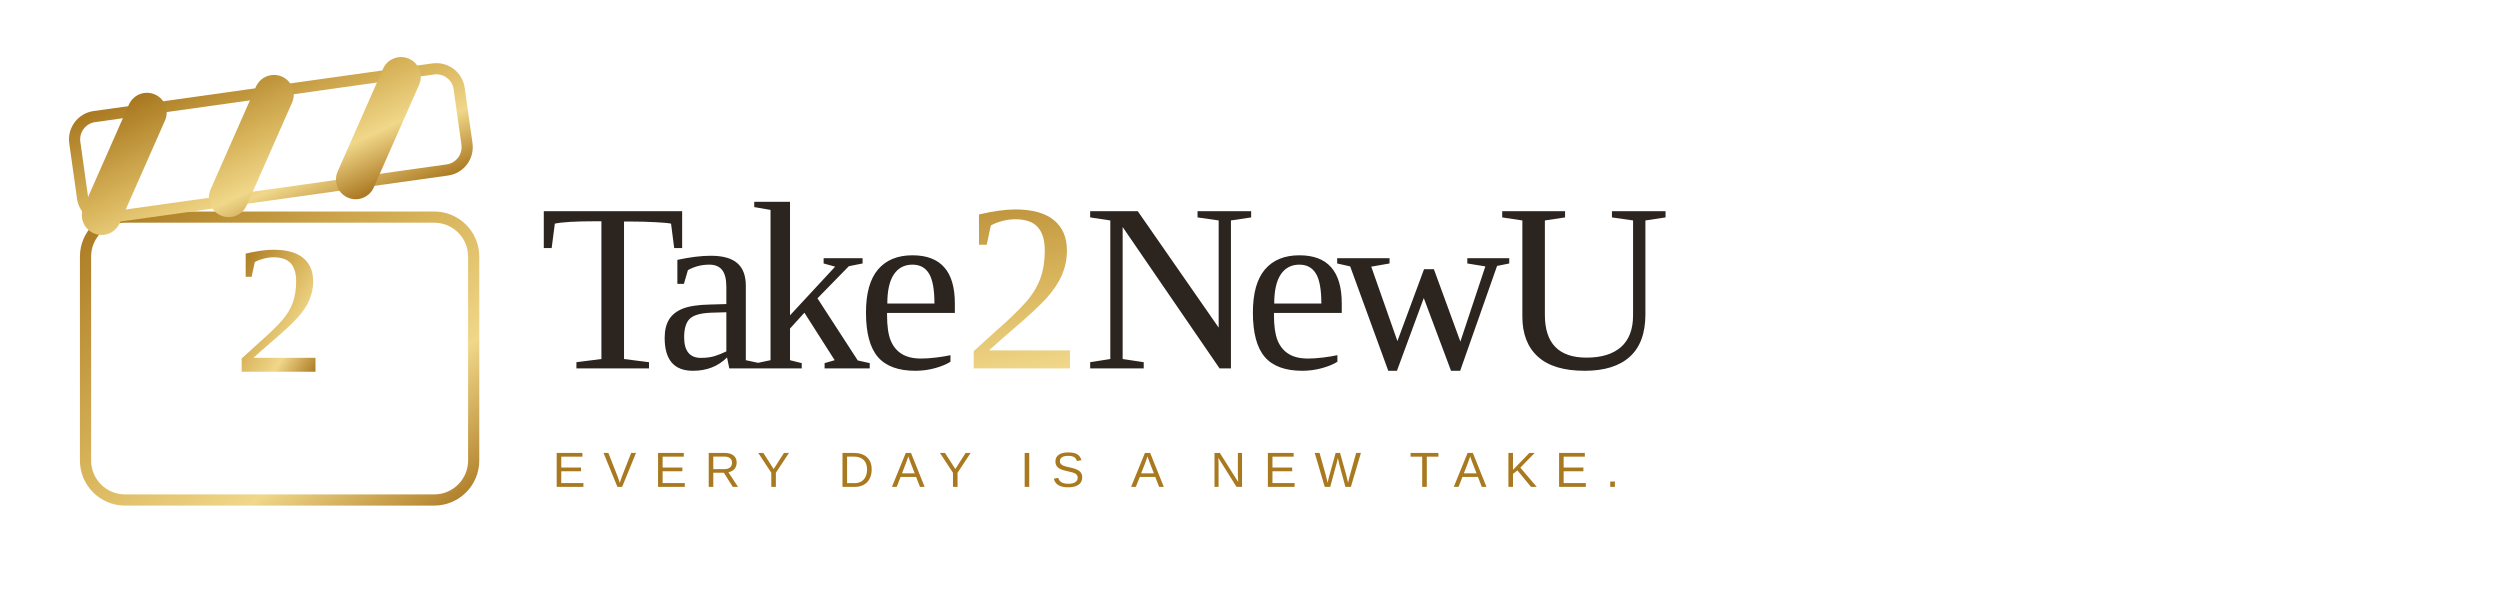
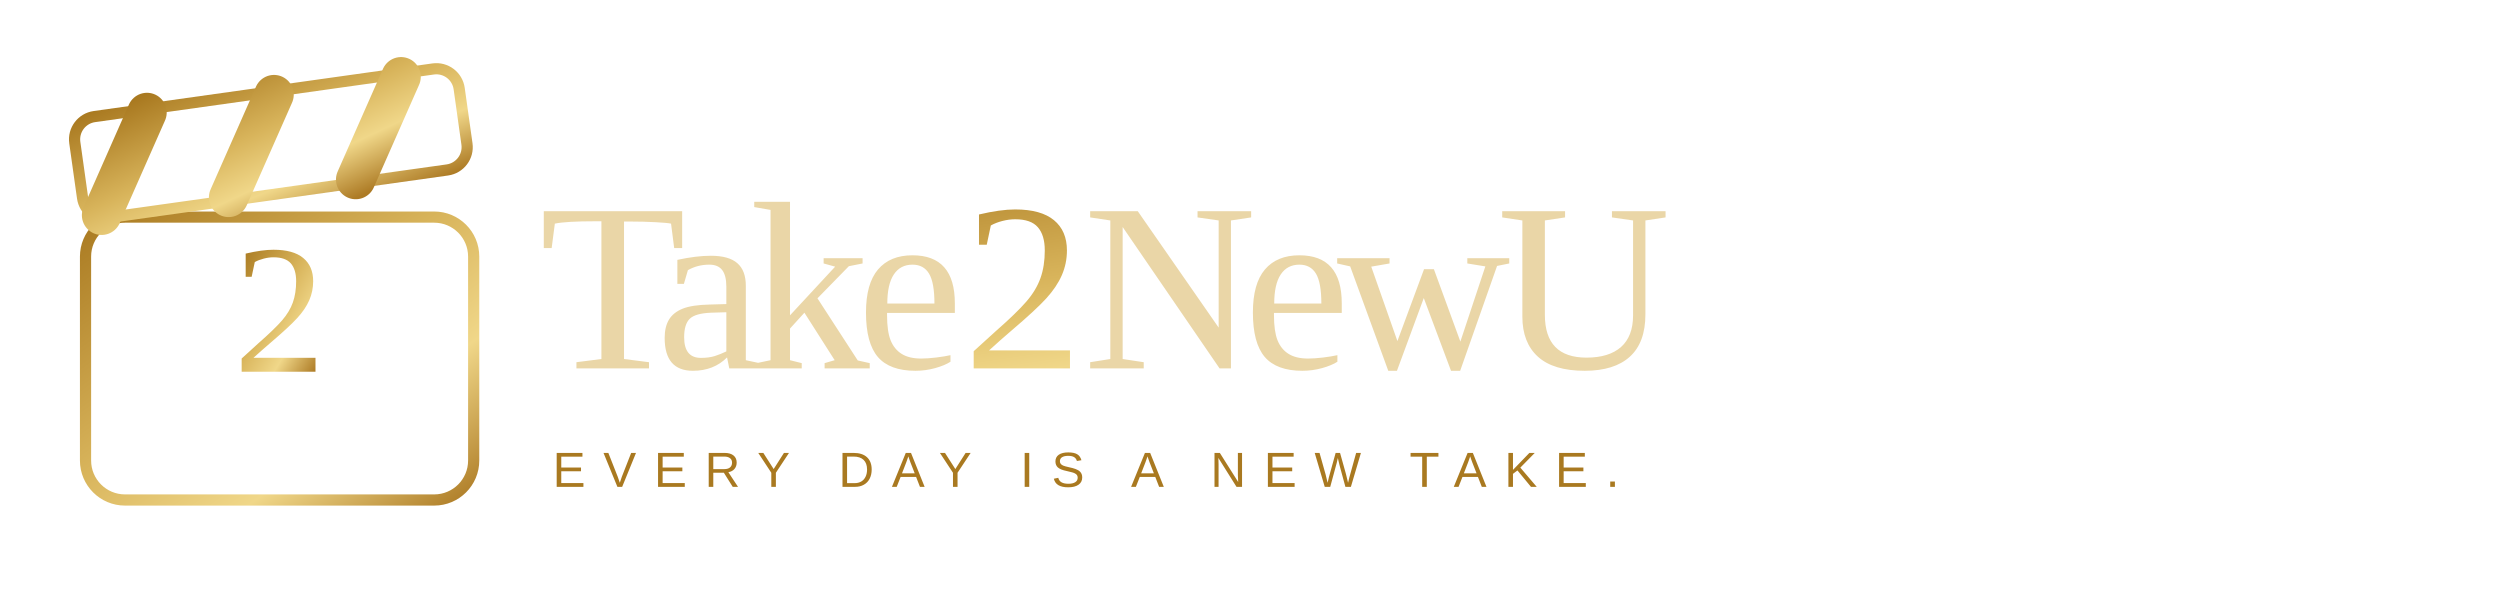
<svg xmlns="http://www.w3.org/2000/svg" viewBox="0 0 760 180" role="img" aria-labelledby="title desc">
  <defs>
    <linearGradient id="gold" x1="0" y1="0" x2="1" y2="1">
      <stop offset="0" stop-color="#a97920" />
      <stop offset="0.45" stop-color="#d8b45b" />
      <stop offset="0.72" stop-color="#f0d789" />
      <stop offset="1" stop-color="#ad7b25" />
    </linearGradient>
  </defs>
  <g transform="translate(18 24)" fill="none" stroke="url(#gold)" stroke-linecap="round" stroke-linejoin="round">
    <rect x="8" y="42" width="118" height="86" rx="12" stroke-width="3.4" />
    <path d="M10 42h114" stroke-width="3" />
    <g transform="rotate(-8 16 42)">
      <rect x="8" y="11" width="118" height="31" rx="7" stroke-width="3.4" />
      <path d="M31 12l-18 29M70 12L52 41M109 12L91 41" stroke-width="12" />
    </g>
  </g>
  <text x="85" y="113" text-anchor="middle" font-family="Georgia, 'Times New Roman', serif" font-size="56" fill="url(#gold)">2</text>
-   <text x="164" y="112" font-family="Georgia, 'Times New Roman', serif" font-size="73" letter-spacing="-4" fill="#2b241f">Take<tspan fill="url(#gold)">2</tspan>NewU</text>
+   <text x="164" y="112" font-family="Georgia, 'Times New Roman', serif" font-size="73" letter-spacing="-4" fill="#ead6a7">Take<tspan fill="url(#gold)">2</tspan>NewU</text>
  <text x="168" y="148" font-family="Arial, Helvetica, sans-serif" font-size="15" letter-spacing="5.4" fill="#a97920">EVERY DAY IS A NEW TAKE.</text>
</svg>
